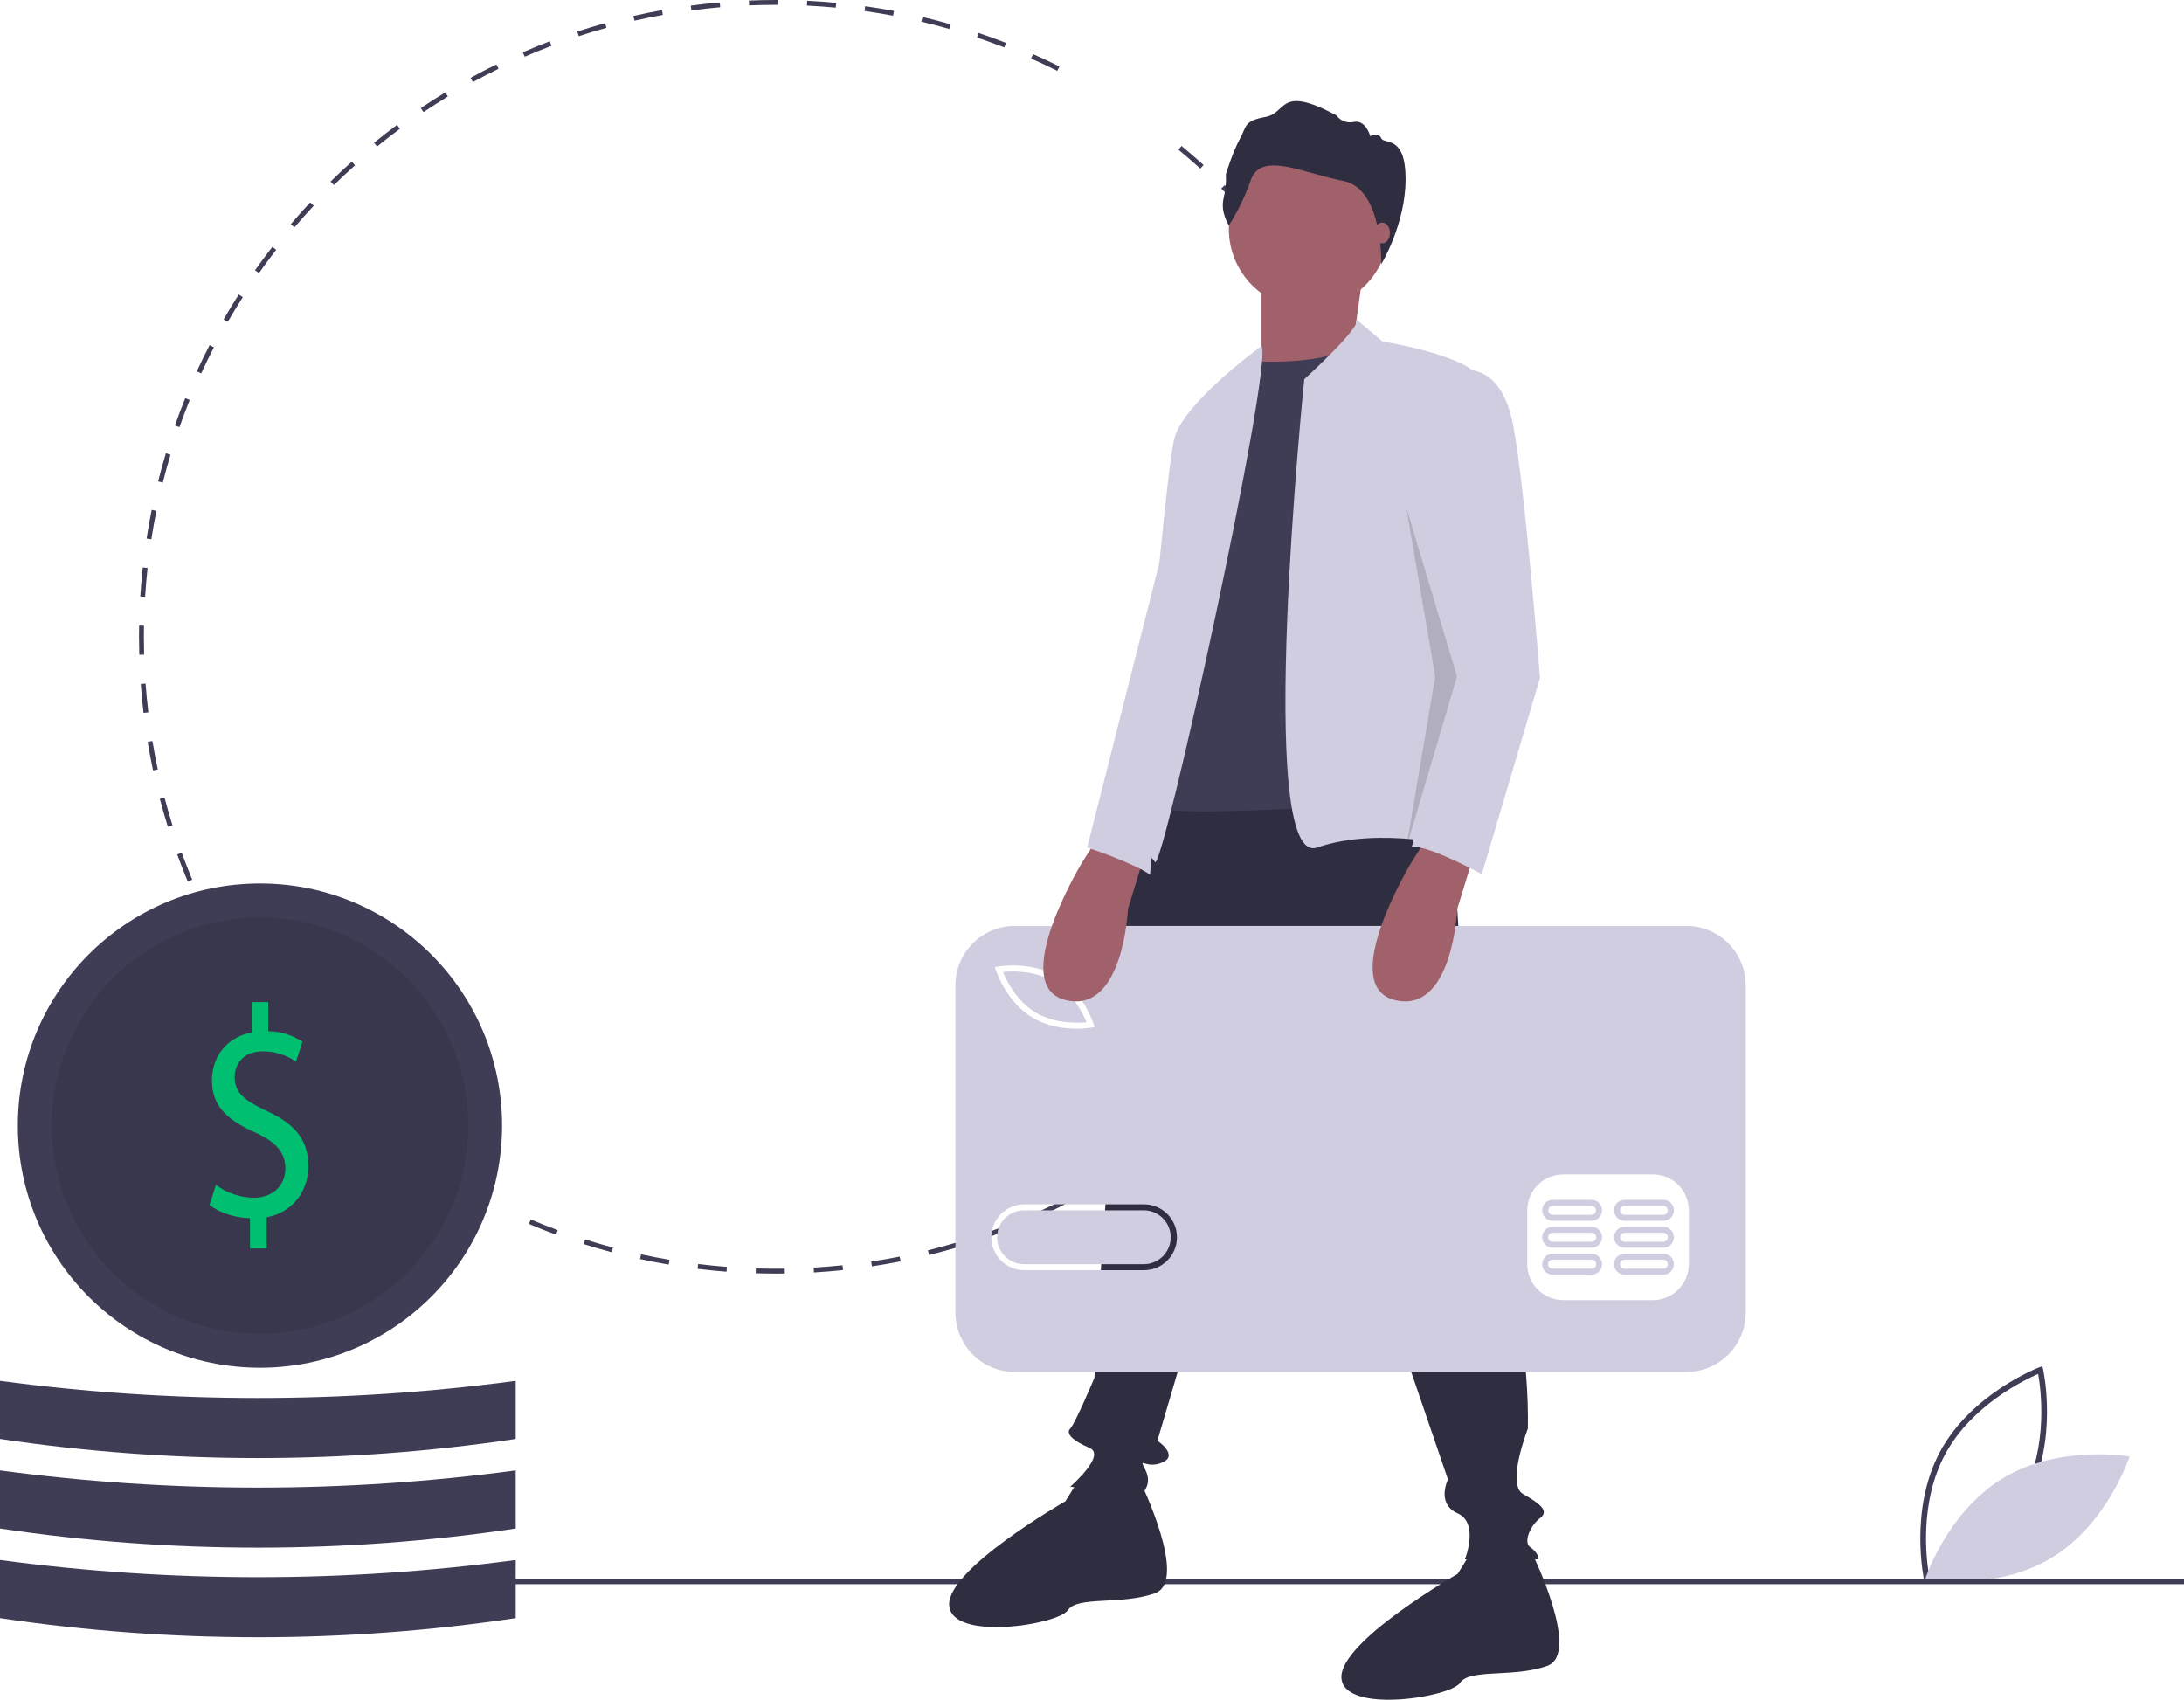
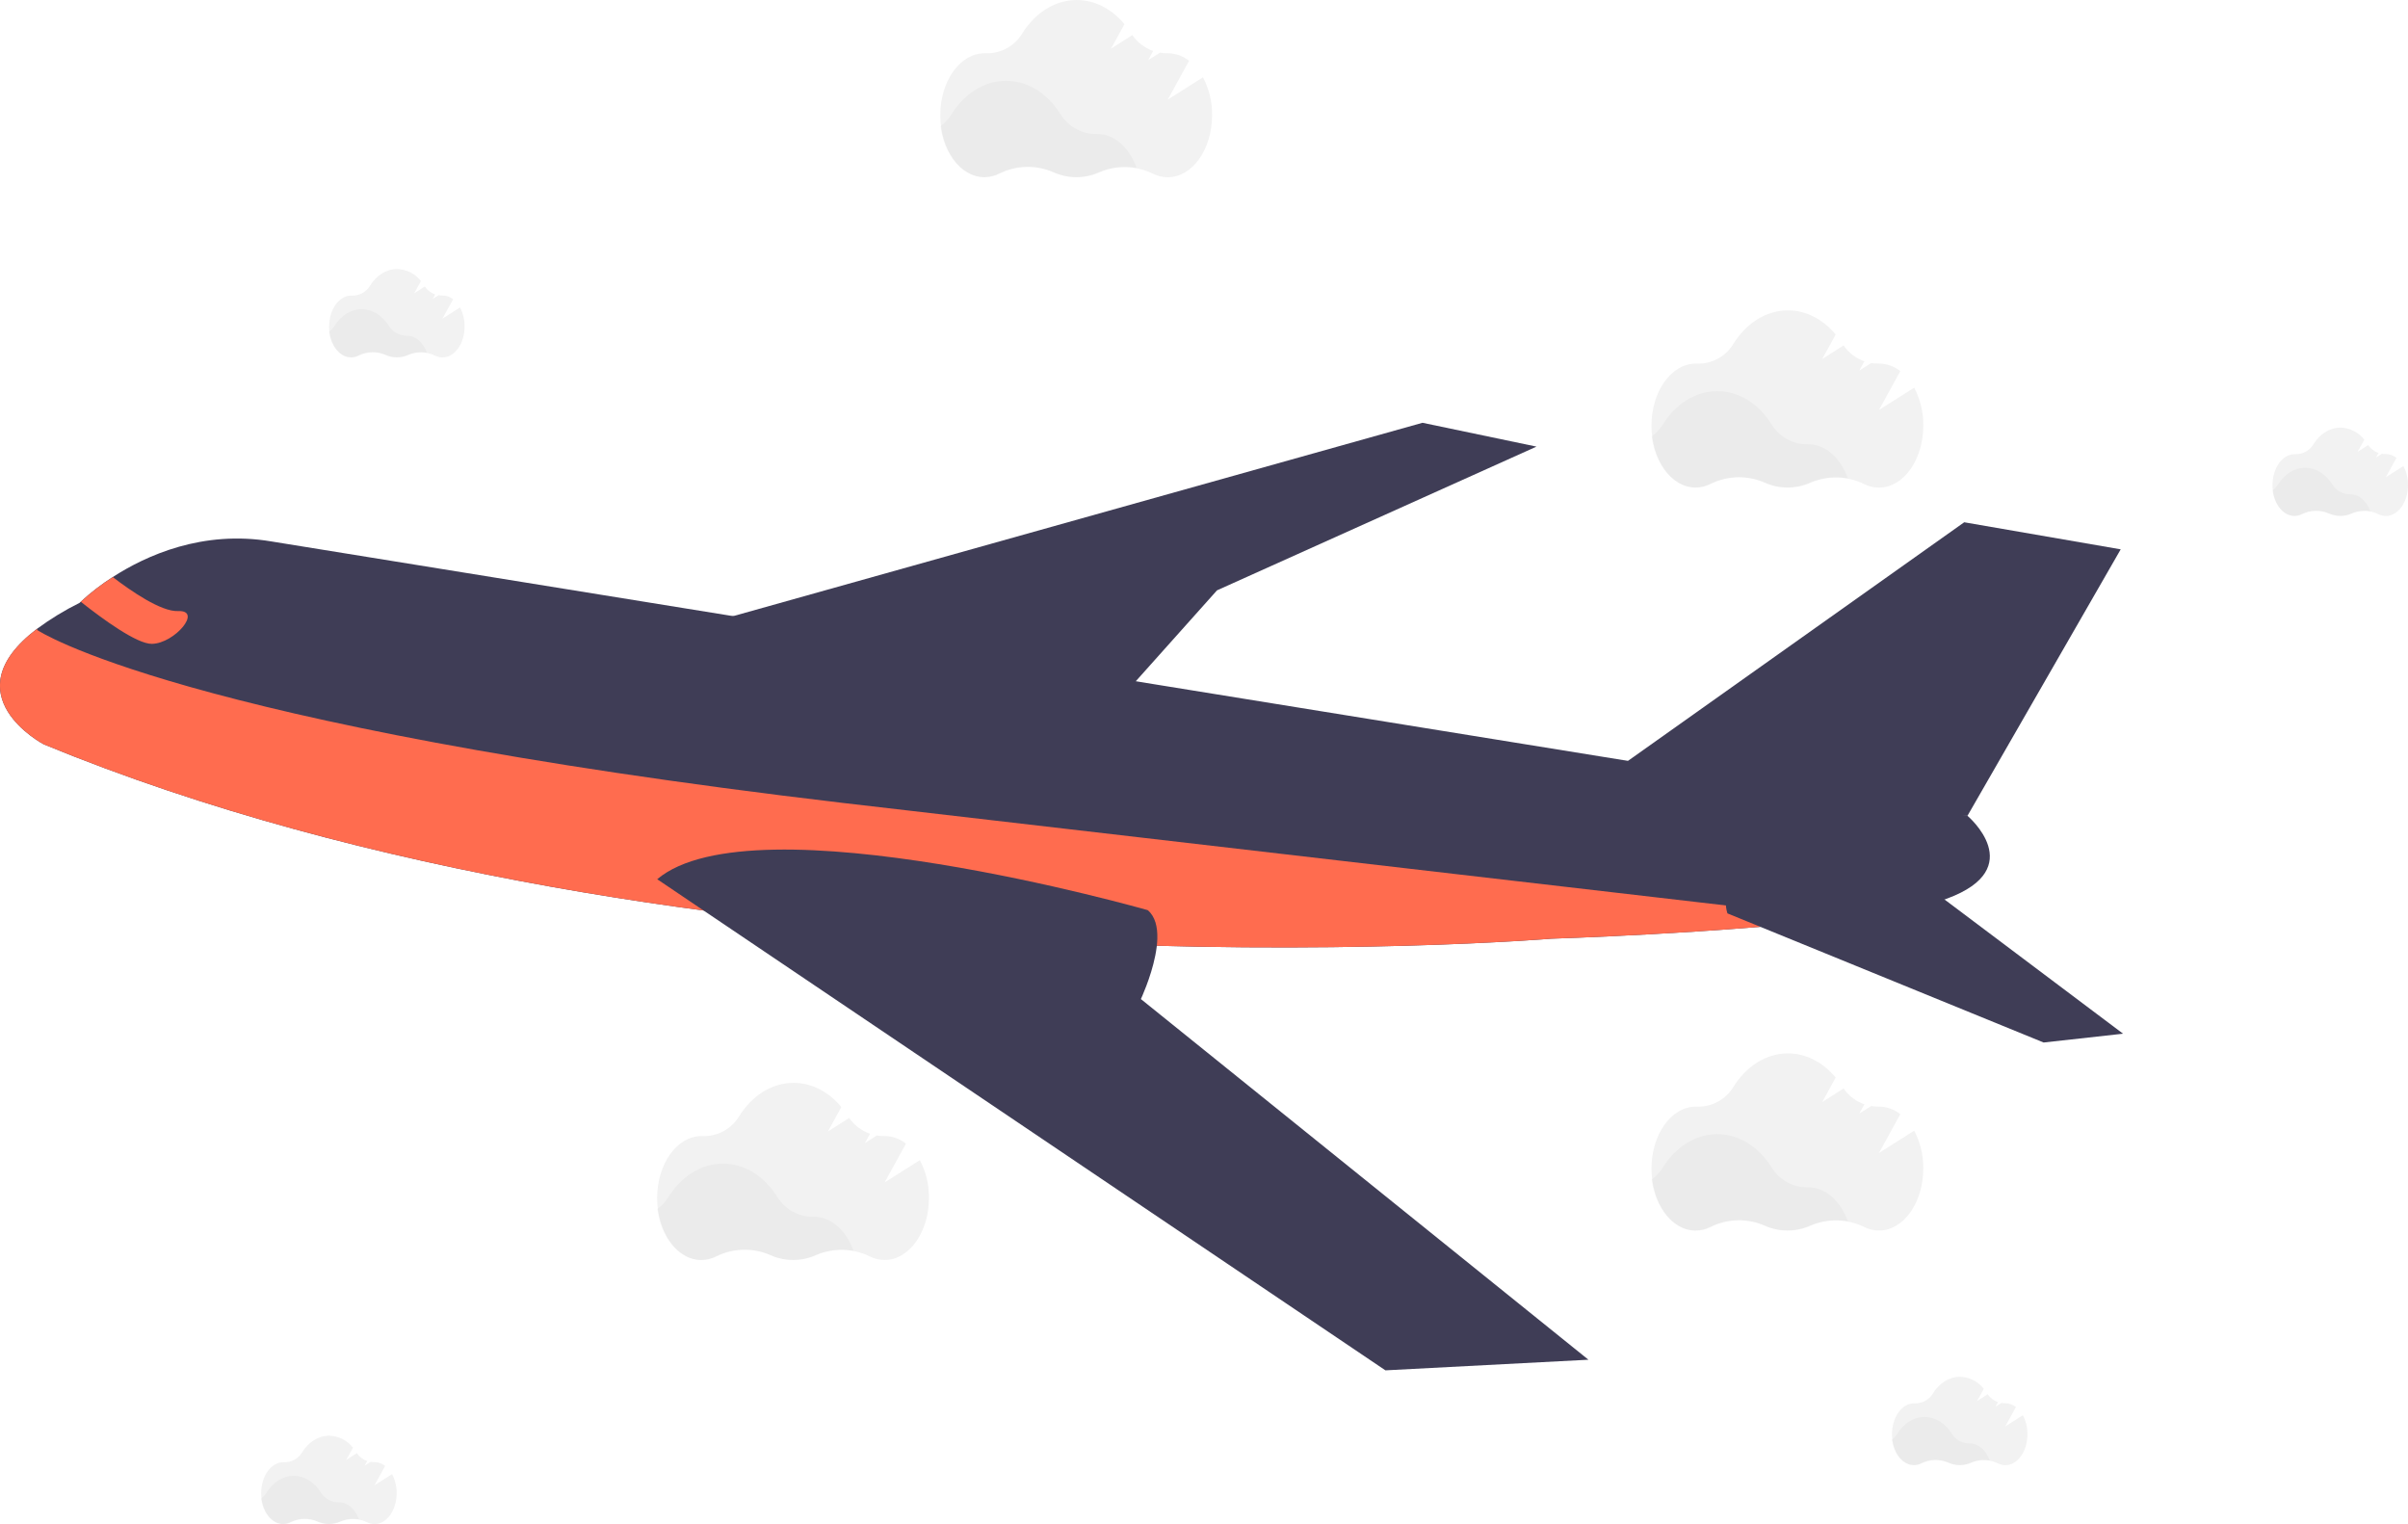
- <svg xmlns="http://www.w3.org/2000/svg" data-name="Layer 1" width="902" height="702.007" viewBox="0 0 902 702.007">
-   <path d="M965.712,741.859c-.066-.289-6.423-29.279,6.56-53.356,12.983-24.076,40.697-34.694,40.975-34.799l1.267-.475.299,1.32c.066.289,6.423,29.279-6.56,53.356-12.982,24.076-40.697,34.694-40.975,34.799l-1.267.475Zm47.065-85.409c-5.551,2.388-27.46,12.839-38.426,33.174-10.966,20.337-7.658,44.387-6.603,50.334,5.549-2.382,27.449-12.817,38.426-33.174C1017.14,686.448,1013.832,662.401,1012.777,656.45Z" transform="translate(-171.0002 -88.99633)" fill="#3f3d56" />
-   <path d="M998.331,699.459c-23.331,14.037-32.317,41.918-32.317,41.918s28.842,5.123,52.173-8.914,32.317-41.918,32.317-41.918S1021.663,685.422,998.331,699.459Z" transform="translate(-171.0002 -88.99633)" fill="#d0cde1" />
-   <path d="M491.419,614.996c-2.774,0-5.577-.044-8.328-.13l.062-1.998c3.95.123,7.981.157,11.95.103l.027,2Q493.277,614.996,491.419,614.996Zm15.745-.464-.117-1.996c3.956-.233,7.963-.562,11.909-.975l.209,1.988C515.188,613.967,511.151,614.298,507.164,614.532Zm-36.096-.312c-3.989-.306-8.021-.706-11.982-1.192l.244-1.984c3.932.481,7.932.88,11.891,1.183Zm60.039-2.199-.3-1.977c3.931-.597,7.892-1.289,11.77-2.06l.39,1.961C539.058,610.723,535.068,611.421,531.107,612.022Zm-83.935-.731c-3.941-.668-7.919-1.436-11.823-2.283l.424-1.955c3.875.842,7.822,1.604,11.733,2.266Zm107.548-3.962-.48-1.941c3.858-.954,7.738-2.009,11.532-3.134l.568,1.918C562.517,605.305,558.608,606.367,554.72,607.328ZM423.644,606.182c-3.866-1.028-7.756-2.159-11.562-3.363l.603-1.906c3.778,1.194,7.638,2.316,11.474,3.336Zm154.158-5.701L577.146,598.592c3.744-1.302,7.51-2.709,11.194-4.184l.742,1.857C585.371,597.751,581.576,599.169,577.802,600.481Zm-177.145-1.566c-3.754-1.38-7.532-2.869-11.228-4.426l.776-1.844c3.667,1.545,7.416,3.022,11.142,4.393Zm199.475-7.368-.828-1.82c3.596-1.634,7.21-3.378,10.742-5.184l.91,1.781C607.396,588.143,603.754,589.9,600.131,591.546Zm21.398-10.938-.99-1.736c3.448-1.968,6.891-4.036,10.229-6.148l1.068,1.689C628.473,576.541,625.005,578.626,621.53,580.608Zm20.323-12.857-1.145-1.639c3.247-2.269,6.487-4.645,9.631-7.061l1.219,1.586C648.391,563.072,645.126,565.465,641.853,567.75ZM337.027,564.934c-3.228-2.345-6.453-4.801-9.585-7.302l1.248-1.562c3.108,2.481,6.309,4.919,9.512,7.245Zm323.903-11.846-1.289-1.529c3.026-2.554,6.038-5.215,8.953-7.91l1.357,1.469C667.015,547.833,663.98,550.515,660.93,553.088Zm-342.728-3.186c-3.006-2.633-5.993-5.371-8.877-8.14l1.385-1.443c2.862,2.748,5.826,5.466,8.81,8.079Zm360.401-13.161-1.424-1.404c2.79-2.827,5.55-5.753,8.201-8.695l1.486,1.338C684.195,530.946,681.415,533.893,678.603,536.741Zm-377.773-3.512c-2.758-2.9-5.482-5.898-8.097-8.91l1.511-1.311c2.594,2.989,5.297,5.964,8.035,8.842ZM694.723,518.85l-1.545-1.27c2.521-3.067,5.002-6.232,7.378-9.409l1.602,1.197C699.764,512.57,697.263,515.76,694.723,518.85ZM285.052,515.053c-2.477-3.13-4.916-6.361-7.25-9.604l1.623-1.168c2.316,3.218,4.736,6.425,7.195,9.532ZM709.152,499.556l-1.654-1.123c2.23-3.284,4.415-6.664,6.492-10.048l1.705,1.047C713.6,492.841,711.399,496.247,709.152,499.556ZM271.001,495.527c-2.179-3.341-4.312-6.778-6.34-10.22l1.723-1.016c2.013,3.415,4.129,6.827,6.292,10.142Zm450.766-16.511-1.75-.967c1.92-3.475,3.785-7.043,5.546-10.606l1.793.887C725.583,471.919,723.702,475.515,721.767,479.016Zm10.681-21.621-1.832-.803c1.594-3.64,3.124-7.367,4.549-11.078l1.867.717C735.596,449.971,734.053,453.727,732.448,457.395Zm-483.902-4.315c-1.533-3.68-3.001-7.444-4.364-11.19l1.88-.684c1.352,3.718,2.809,7.453,4.33,11.104Zm492.551-18.216-1.898-.629c1.248-3.761,2.426-7.604,3.5-11.426l1.926.541C743.541,427.2,742.353,431.074,741.096,434.864ZM240.329,430.481c-1.19-3.812-2.308-7.705-3.323-11.574l1.935-.508c1.007,3.84,2.117,7.704,3.298,11.486ZM747.615,411.686l-1.948-.453c.896-3.854,1.714-7.791,2.434-11.698l1.967.361C749.342,403.834,748.517,407.8,747.615,411.686Zm-513.394-4.494c-.834-3.906-1.589-7.886-2.243-11.83l1.973-.328c.65,3.915,1.399,7.864,2.227,11.74ZM751.973,388.008l-1.982-.271c.538-3.917.992-7.911,1.351-11.872l1.992.18C752.972,380.036,752.514,384.061,751.973,388.008Zm-521.694-4.566c-.472-3.959-.859-7.991-1.151-11.984l1.995-.146c.29,3.964.674,7.965,1.143,11.895ZM754.148,364.032l-1.998-.09c.178-3.963.269-7.982.269-11.946h2C754.419,355.99,754.328,360.04,754.148,364.032ZM228.522,359.431c-.068-2.452-.103-4.954-.104-7.435q0-2.309.04-4.608l2,.035q-.04,2.282-.04,4.573c0,2.462.035,4.945.103,7.38Zm2.411-23.948-1.996-.125c.25-3.996.594-8.032,1.023-11.997l1.988.215C231.522,327.511,231.181,331.517,230.933,335.483Zm520.194-12.202c-.399-3.943-.949-5.865-1.529-9.791l1.979-.292c.584,3.956,1.085,6.975,1.488,10.948Zm-517.622-11.551-1.977-.306c.613-3.957,1.325-7.944,2.116-11.854l1.96.396C234.82,303.847,234.113,307.804,233.505,311.73Zm514.074-10.016c-.763-3.901-1.623-7.829-2.559-11.672l1.943-.473c.942,3.873,1.81,7.831,2.578,11.761ZM238.243,288.313l-1.94-.486c.971-3.874,2.047-7.779,3.197-11.609l1.915.575C240.274,280.594,239.207,284.469,238.243,288.313Zm503.685-9.813c-1.115-3.808-2.334-7.639-3.622-11.387l1.891-.65c1.299,3.777,2.527,7.638,3.651,11.475Zm-496.8-13.1-1.887-.663c1.329-3.781,2.764-7.58,4.265-11.291l1.854.75C247.871,257.878,246.446,261.648,245.127,265.4ZM734.161,255.905c-1.459-3.681-3.021-7.375-4.645-10.979l1.824-.821c1.636,3.633,3.21,7.355,4.68,11.063ZM254.104,243.202l-1.817-.835c1.67-3.638,3.448-7.286,5.284-10.842l1.777.917C257.526,235.972,255.762,239.592,254.104,243.202Zm470.269-9.036c-1.79-3.531-3.687-7.069-5.637-10.515l1.74-.985c1.966,3.473,3.876,7.038,5.68,10.596ZM265.081,221.937l-1.733-.998c1.995-3.464,4.099-6.932,6.254-10.306l1.686,1.076C269.149,215.058,267.061,218.499,265.081,221.937Zm447.542-8.535c-2.113-3.364-4.326-6.716-6.577-9.962l1.643-1.14c2.269,3.271,4.499,6.648,6.628,10.038ZM277.954,201.779l-1.635-1.152c2.306-3.27,4.716-6.529,7.167-9.688l1.58,1.226C282.635,195.299,280.242,198.533,277.954,201.779Zm421.064-7.992c-2.41-3.157-4.92-6.295-7.462-9.327l1.533-1.285c2.561,3.056,5.09,6.217,7.519,9.398ZM292.607,182.887l-1.522-1.297c2.587-3.039,5.284-6.064,8.015-8.991l1.462,1.364C297.852,176.869,295.176,179.871,292.607,182.887Zm391.07-7.408c-2.687-2.924-5.474-5.823-8.282-8.614l1.41-1.419c2.83,2.813,5.638,5.733,8.345,8.679Zm-374.765-10.064-1.398-1.43c2.86-2.798,5.819-5.564,8.795-8.221l1.332,1.492C314.688,159.893,311.751,162.638,308.912,165.415ZM666.73,158.635c-2.944-2.67-5.984-5.304-9.035-7.828l1.275-1.541c3.073,2.543,6.137,5.197,9.104,7.888Zm-340-9.132-1.263-1.551c3.093-2.519,6.29-5.003,9.502-7.384l1.191,1.606C332.973,144.538,329.8,147.004,326.731,149.504Zm19.182-14.217-1.116-1.659c3.311-2.228,6.719-4.409,10.13-6.484l1.039,1.709C352.581,130.911,349.198,133.076,345.913,135.286ZM366.3,122.885l-.96-1.755c3.502-1.917,7.094-3.776,10.674-5.527l.879,1.797C373.34,119.137,369.776,120.983,366.3,122.885Zm241.37-4.634c-3.559-1.773-7.204-3.486-10.835-5.091l.809-1.829c3.659,1.617,7.333,3.343,10.919,5.13ZM387.722,112.407l-.795-1.835c3.66-1.586,7.404-3.108,11.128-4.522l.71,1.87C395.07,109.323,391.355,110.833,387.722,112.407ZM585.774,108.573c-3.703-1.436-7.493-2.806-11.266-4.072l.637-1.896c3.801,1.276,7.62,2.656,11.352,4.104Zm-175.743-4.637-.623-1.9c3.801-1.246,7.679-2.419,11.525-3.486l.535,1.927C417.65,101.535,413.802,102.699,410.031,103.936Zm153.063-2.974c-3.814-1.087-7.705-2.1-11.563-3.01l.459-1.946c3.889.916,7.809,1.937,11.653,3.032ZM433.053,97.547l-.445-1.95c3.896-.89,7.866-1.701,11.797-2.41l.355,1.968C440.858,95.859,436.919,96.663,433.053,97.547Zm106.788-2.067c-3.895-.731-7.861-1.381-11.791-1.933l.277-1.98c3.96.556,7.958,1.211,11.883,1.948ZM456.565,93.303l-.265-1.982c3.959-.528,7.985-.973,11.967-1.319l.174,1.992C464.49,92.339,460.495,92.779,456.565,93.303ZM516.181,92.156c-3.939-.371-7.949-.657-11.919-.849l.098-1.998c3.999.194,8.039.482,12.009.856Zm-35.814-.929-.084-1.998c3.676-.153,7.422-.231,11.136-.232l.905.001-.006,2-.899-.001C487.733,90.997,484.014,91.075,480.367,91.227Z" transform="translate(-171.0002 -88.99633)" fill="#3f3d56" />
-   <rect x="169" y="652.292" width="733" height="2" fill="#3f3d56" />
-   <path d="M769.011,405.021l10,155s24,61,23,119c0,0-9,23-2,27s11,7,7,10-7,10-4,12,4,5,3,5h-30s6-15-3-19-4-14-4-14l-67-196-53,180s9,6,2,9-10-3-7,3-1,9-1,10-30-3-30-3,15-13,8-16-10-6-8-8,10-21,10-21,4-72,5-75,0-17,0-24-1-35,2-42,6-93,22-103S769.011,405.021,769.011,405.021Z" transform="translate(-171.0002 -88.99633)" fill="#2f2e41" />
-   <path d="M642.011,701.021s20,41,6,46-32,1-36,7-48,13-49-2,48-43,48-43l6.383-10.278Z" transform="translate(-171.0002 -88.99633)" fill="#2f2e41" />
-   <path d="M804.011,731.021s20,41,6,46-32,1-36,7-48,13-49-2,48-43,48-43l6.383-10.278Z" transform="translate(-171.0002 -88.99633)" fill="#2f2e41" />
-   <circle cx="540.511" cy="94.525" r="33" fill="#a0616a" />
-   <polygon points="563.011 112.025 559.011 141.025 529.011 164.025 521.011 153.025 521.011 115.025 563.011 112.025" fill="#a0616a" />
-   <path d="M687.011,238.021s31,3,47-8l32,189s-113,9-118,3v-59l20-96Z" transform="translate(-171.0002 -88.99633)" fill="#3f3d56" />
-   <path d="M731.257,220.985l10.754,9.036s44,7,41,19l-12,142,4,48s-34-9-60,0-5.343-193.403-5.343-193.403S733.504,223.949,731.257,220.985Z" transform="translate(-171.0002 -88.99633)" fill="#d0cde1" />
-   <path d="M692.011,231.931s-32,23.091-36,38.091-17,173-17,173,6-3,9,2S697.011,239.84,692.011,231.931Z" transform="translate(-171.0002 -88.99633)" fill="#d0cde1" />
-   <path d="M678.527,182.084s-3.572-5.359-2.198-11.13a33.731,33.731,0,0,0,.962-10.03s2.885-9.343,5.771-14.565,1.511-7.42,10.58-9.069,5.359-13.465,29.267-.687a7.011,7.011,0,0,0,7.282,2.748c4.946-.962,6.733,5.908,6.733,5.908s3.298-1.924,4.534.824,10.054-1.649,10.054,16.9-10.034,35.119-10.034,35.119.736-31.202-15.615-34.362-33.938-12.366-38.198-.55A90.081,90.081,0,0,1,678.527,182.084Z" transform="translate(-171.0002 -88.99633)" fill="#2f2e41" />
-   <ellipse cx="570.835" cy="96.206" rx="3.225" ry="4.3" fill="#a0616a" />
-   <path d="M606.301,494.446c-7.913-4.758-17.454-4.395-21.081-4.032,1.381,3.372,5.526,11.974,13.439,16.735,7.932,4.771,17.46,4.396,21.082,4.035C618.36,507.813,614.215,499.208,606.301,494.446Z" transform="translate(-171.0002 -88.99633)" fill="#d0cde1" />
-   <path d="M643.484,588.87H594.028a11.128,11.128,0,1,0,0,22.255h49.456a11.128,11.128,0,0,0,0-22.255Z" transform="translate(-171.0002 -88.99633)" fill="#d0cde1" />
-   <path d="M867.438,471.412H590.154A24.562,24.562,0,0,0,565.591,495.974V631.073a24.562,24.562,0,0,0,24.562,24.562H867.438a24.562,24.562,0,0,0,24.562-24.562V495.974A24.562,24.562,0,0,0,867.438,471.412ZM583.293,488.167c.548-.099,13.532-2.309,24.283,4.161,10.751,6.468,14.881,18.976,15.052,19.505l.435,1.349-1.395.248a37.036,37.036,0,0,1-6.017.442c-4.883,0-11.958-.808-18.266-4.604-10.751-6.467-14.881-18.975-15.051-19.503l-.435-1.349Zm60.191,125.43H594.028a13.6,13.6,0,0,1,0-27.201h49.456a13.6,13.6,0,0,1,0,27.201Zm225.025-2.473a14.88,14.88,0,0,1-14.837,14.837H816.58A14.88,14.88,0,0,1,801.743,611.125V588.87a14.88,14.88,0,0,1,14.837-14.837h37.092a14.88,14.88,0,0,1,14.837,14.837Z" transform="translate(-171.0002 -88.99633)" fill="#d0cde1" />
-   <path d="M828.326,606.798H812.253a4.327,4.327,0,0,0,0,8.655h16.073a4.327,4.327,0,1,0,0-8.655Zm0,6.182H812.253a1.855,1.855,0,1,1,0-3.709h16.073a1.855,1.855,0,1,1,0,3.709Z" transform="translate(-171.0002 -88.99633)" fill="#d0cde1" />
-   <path d="M857.999,606.798H841.926a4.327,4.327,0,1,0,0,8.655h16.073a4.327,4.327,0,0,0,0-8.655Zm0,6.182H841.926a1.855,1.855,0,1,1,0-3.709h16.073a1.855,1.855,0,0,1,0,3.709Z" transform="translate(-171.0002 -88.99633)" fill="#d0cde1" />
-   <path d="M828.326,595.67H812.253a4.327,4.327,0,0,0,0,8.655h16.073a4.327,4.327,0,1,0,0-8.655Zm0,6.182H812.253a1.855,1.855,0,1,1,0-3.709h16.073a1.855,1.855,0,1,1,0,3.709Z" transform="translate(-171.0002 -88.99633)" fill="#d0cde1" />
-   <path d="M857.999,595.67H841.926a4.327,4.327,0,1,0,0,8.655h16.073a4.327,4.327,0,0,0,0-8.655Zm0,6.182H841.926a1.855,1.855,0,0,1,0-3.709h16.073a1.855,1.855,0,0,1,0,3.709Z" transform="translate(-171.0002 -88.99633)" fill="#d0cde1" />
-   <path d="M828.326,584.542H812.253a4.327,4.327,0,0,0,0,8.655h16.073a4.327,4.327,0,1,0,0-8.655Zm0,6.182H812.253a1.855,1.855,0,0,1,0-3.709h16.073a1.855,1.855,0,0,1,0,3.709Z" transform="translate(-171.0002 -88.99633)" fill="#d0cde1" />
-   <path d="M857.999,584.542H841.926a4.327,4.327,0,1,0,0,8.655h16.073a4.327,4.327,0,0,0,0-8.655Zm0,6.182H841.926a1.855,1.855,0,0,1,0-3.709h16.073a1.855,1.855,0,0,1,0,3.709Z" transform="translate(-171.0002 -88.99633)" fill="#d0cde1" />
-   <path d="M780.011,441.021l-7.168,23.391s-1.832,43.609-25.832,37.609,7-57,7-57l7-11Z" transform="translate(-171.0002 -88.99633)" fill="#a0616a" />
-   <path d="M644.011,441.021l-7.168,23.391s-1.832,43.609-25.832,37.609,7-57,7-57l7-11Z" transform="translate(-171.0002 -88.99633)" fill="#a0616a" />
-   <path d="M775.011,242.021s16-4,21,23,11,104,11,104l-24,81s-24-13-29-11l18.886-70.321-15.886-71.679S771.011,242.021,775.011,242.021Z" transform="translate(-171.0002 -88.99633)" fill="#d0cde1" />
-   <polygon points="580.747 209.393 601.747 279.393 580.747 350.393 592.747 279.393 580.747 209.393" opacity="0.15" />
-   <path d="M656.011,297.021l-36,142s18.989,6.267,25.989,11.267Z" transform="translate(-171.0002 -88.99633)" fill="#d0cde1" />
-   <circle cx="107.362" cy="464.884" r="100" fill="#3f3d56" />
-   <circle cx="107.362" cy="464.884" r="86" opacity="0.1" />
-   <path d="M274.242,604.629V592.112c-6.327-.123-12.873-2.355-16.691-5.453l2.618-8.303a26.681,26.681,0,0,0,15.709,5.329c7.746,0,12.982-5.081,12.982-12.145,0-6.816-4.255-11.03-12.328-14.748-11.128-4.957-18-10.658-18-21.44,0-10.287,6.437-18.094,16.473-19.953V502.881h6.764V514.902a26.543,26.543,0,0,1,14.182,4.337l-2.728,8.18a24.107,24.107,0,0,0-13.746-4.214c-8.4,0-11.564,5.701-11.564,10.658,0,6.444,4.036,9.666,13.528,14.128,11.236,5.205,16.909,11.649,16.909,22.679,0,9.79-6,18.962-17.237,21.068v12.89Z" transform="translate(-171.0002 -88.99633)" fill="#01bf71" />
-   <path d="M384,757.289a722.026,722.026,0,0,1-213,0v-24a802.329,802.329,0,0,0,213,0Z" transform="translate(-171.0002 -88.99633)" fill="#3f3d56" />
-   <path d="M384,720.289a722.026,722.026,0,0,1-213,0v-24a802.329,802.329,0,0,0,213,0Z" transform="translate(-171.0002 -88.99633)" fill="#3f3d56" />
-   <path d="M384,683.289a722.026,722.026,0,0,1-213,0v-24a802.329,802.329,0,0,0,213,0Z" transform="translate(-171.0002 -88.99633)" fill="#3f3d56" />
+ <svg xmlns="http://www.w3.org/2000/svg" data-name="Layer 1" width="1063.13" height="672.74" viewBox="0 0 1063.13 672.74">
+   <path d="M928.08,510.29c-9.77,3.6-26.93,6.56-46.79,8.94-54,6.48-128,8.78-128,8.78S372.88,559.56,87.77,442.22c0,0-41.47-21.74-3-51a125.29,125.29,0,0,1,18.82-11.48l.47-.47a99.89,99.89,0,0,1,14.13-10.89c14.77-9.55,39.71-20.87,70.07-15.74L937.08,473.75S964.43,496.86,928.08,510.29Z" transform="translate(-68.44 -113.63)" fill="#3f3d56" />
+   <path d="M778.88,455.4,935.64,344.18l69.09,11.95L937.08,473.75S780.68,475,778.88,455.4Z" transform="translate(-68.44 -113.63)" fill="#3f3d56" />
+   <polygon points="315.78 274.2 628.03 186.63 678.36 197.15 537.31 260.6 493.23 309.92 315.78 274.2" fill="#3f3d56" />
+   <path d="M881.29,519.23c-54,6.48-128,8.78-128,8.78S372.88,559.56,87.77,442.22c0,0-41.47-21.74-3-51l.13.54s61.52,41.58,355.46,76.29Z" transform="translate(-68.44 -113.63)" fill="#ff6c4f" />
+   <path d="M831.1,516.83l139.6,57,35.07-3.89-83.5-62.76S821.27,485.63,831.1,516.83Z" transform="translate(-68.44 -113.63)" fill="#3f3d56" />
+   <path d="M135.52,397.85c-6.66.11-21.92-11.06-31.41-18.58a99.89,99.89,0,0,1,14.13-10.89c7.65,5.87,21.26,15.37,28.83,15C158,382.93,145.55,397.67,135.52,397.85Z" transform="translate(-68.44 -113.63)" fill="#ff6c4f" />
+   <path d="M769.73,713.86l-89.63,4.69-252-169.92-46.78-31.55L358.6,501.75c42.63-36,216.56,13.65,216.56,13.65,3.33,2.81,4.39,7.48,4.24,12.64-.29,9.66-4.83,21-6.58,25.08-.42,1-.68,1.53-.68,1.53Z" transform="translate(-68.44 -113.63)" fill="#3f3d56" />
+   <path d="M474.55,625.76,459,635.6l9.42-17.13a15.35,15.35,0,0,0-9.38-3.35h-.25a17.21,17.21,0,0,1-3.22-.24l-5.26,3.34,2.25-4.1a18.78,18.78,0,0,1-9.2-7l-9.41,6,5.94-10.82c-5.5-6.61-12.92-10.66-21.09-10.66-9.79,0-18.51,5.82-24.14,14.9a18.06,18.06,0,0,1-16,8.6h-.52c-10.81,0-19.57,12.25-19.57,27.37s8.76,27.37,19.57,27.37a14.6,14.6,0,0,0,6.81-1.71,28.28,28.28,0,0,1,23.69-.46,24.71,24.71,0,0,0,20.14,0,28.27,28.27,0,0,1,23.47.45,14.72,14.72,0,0,0,6.75,1.67c10.81,0,19.57-12.25,19.57-27.37A34.77,34.77,0,0,0,474.55,625.76Z" transform="translate(-68.44 -113.63)" fill="#f2f2f2" />
+   <path d="M445.3,665.81a29,29,0,0,0-16.77,1.82,24.63,24.63,0,0,1-20.13,0,28.21,28.21,0,0,0-23.69.46,14.73,14.73,0,0,1-6.82,1.71c-9.6,0-17.59-9.68-19.25-22.44a18.26,18.26,0,0,0,4.8-5.17c5.63-9.07,14.35-14.89,24.14-14.89S406,633,411.62,642a18.5,18.5,0,0,0,15.95,8.77h.25C435.46,650.75,442.08,656.87,445.3,665.81Z" transform="translate(-68.44 -113.63)" opacity="0.03" />
+   <path d="M913.55,612.76,898,622.6l9.42-17.13a15.35,15.35,0,0,0-9.38-3.35h-.25a17.21,17.21,0,0,1-3.22-.24l-5.26,3.34,2.25-4.1a18.78,18.78,0,0,1-9.2-7l-9.41,6,5.94-10.82c-5.5-6.61-12.92-10.66-21.09-10.66-9.79,0-18.51,5.82-24.14,14.9a18.06,18.06,0,0,1-16,8.6h-.52c-10.81,0-19.57,12.25-19.57,27.37s8.76,27.37,19.57,27.37a14.6,14.6,0,0,0,6.81-1.71,28.28,28.28,0,0,1,23.69-.46,24.71,24.71,0,0,0,20.14,0,28.27,28.27,0,0,1,23.47.45,14.72,14.72,0,0,0,6.75,1.67c10.81,0,19.57-12.25,19.57-27.37A34.77,34.77,0,0,0,913.55,612.76Z" transform="translate(-68.44 -113.63)" fill="#f2f2f2" />
+   <path d="M884.3,652.81a29,29,0,0,0-16.77,1.82,24.63,24.63,0,0,1-20.13,0,28.21,28.21,0,0,0-23.69.46,14.73,14.73,0,0,1-6.82,1.71c-9.6,0-17.59-9.68-19.25-22.44a18.26,18.26,0,0,0,4.8-5.17c5.63-9.07,14.35-14.89,24.14-14.89S845,620,850.62,629a18.5,18.5,0,0,0,16,8.77h.25C874.46,637.75,881.08,643.87,884.3,652.81Z" transform="translate(-68.44 -113.63)" opacity="0.03" />
+   <path d="M913.55,284.76,898,294.6l9.42-17.13a15.35,15.35,0,0,0-9.38-3.35h-.25a17.21,17.21,0,0,1-3.22-.24l-5.26,3.34,2.25-4.1a18.78,18.78,0,0,1-9.2-7l-9.41,6,5.94-10.82c-5.5-6.61-12.92-10.66-21.09-10.66-9.79,0-18.51,5.82-24.14,14.9a18.06,18.06,0,0,1-16,8.6h-.52c-10.81,0-19.57,12.25-19.57,27.37s8.76,27.37,19.57,27.37a14.6,14.6,0,0,0,6.81-1.71,28.28,28.28,0,0,1,23.69-.46,24.71,24.71,0,0,0,20.14.05,28.27,28.27,0,0,1,23.47.45,14.72,14.72,0,0,0,6.75,1.67c10.81,0,19.57-12.25,19.57-27.37A34.77,34.77,0,0,0,913.55,284.76Z" transform="translate(-68.44 -113.63)" fill="#f2f2f2" />
+   <path d="M884.3,324.81a29,29,0,0,0-16.77,1.82,24.63,24.63,0,0,1-20.13,0,28.21,28.21,0,0,0-23.69.46,14.73,14.73,0,0,1-6.82,1.71c-9.6,0-17.59-9.68-19.25-22.44a18.26,18.26,0,0,0,4.8-5.17c5.63-9.07,14.35-14.89,24.14-14.89S845,292,850.62,301a18.5,18.5,0,0,0,16,8.77h.25C874.46,309.75,881.08,315.87,884.3,324.81Z" transform="translate(-68.44 -113.63)" opacity="0.03" />
+   <path d="M271.53,249.37l-7.75,4.91,4.7-8.54a7.62,7.62,0,0,0-4.68-1.68h-.12a9.54,9.54,0,0,1-1.61-.12l-2.62,1.66,1.12-2a9.36,9.36,0,0,1-4.59-3.49l-4.69,3,3-5.39a13.71,13.71,0,0,0-10.52-5.32c-4.88,0-9.23,2.9-12,7.43a9,9,0,0,1-8,4.29h-.26c-5.39,0-9.76,6.12-9.76,13.66s4.37,13.65,9.76,13.65a7.32,7.32,0,0,0,3.4-.85,14.07,14.07,0,0,1,11.82-.23,12.31,12.31,0,0,0,10,0,14.08,14.08,0,0,1,11.71.23,7.42,7.42,0,0,0,3.36.83c5.39,0,9.76-6.11,9.76-13.65A17.42,17.42,0,0,0,271.53,249.37Z" transform="translate(-68.44 -113.63)" fill="#f2f2f2" />
+   <path d="M256.94,269.35a14.36,14.36,0,0,0-8.37.91,12.44,12.44,0,0,1-5,1.06,12.26,12.26,0,0,1-5.05-1.09,14.1,14.1,0,0,0-11.82.24,7.28,7.28,0,0,1-3.39.85c-4.79,0-8.78-4.83-9.61-11.19a9.4,9.4,0,0,0,2.4-2.58c2.8-4.53,7.15-7.43,12-7.43s9.18,2.87,12,7.34a9.22,9.22,0,0,0,8,4.37h.13C252,261.83,255.33,264.89,256.94,269.35Z" transform="translate(-68.44 -113.63)" opacity="0.03" />
+   <path d="M961.53,738.37l-7.75,4.91,4.7-8.54a7.62,7.62,0,0,0-4.68-1.68h-.12a9.54,9.54,0,0,1-1.61-.12l-2.62,1.66,1.12-2a9.36,9.36,0,0,1-4.59-3.49l-4.69,3,3-5.39a13.71,13.71,0,0,0-10.52-5.32c-4.88,0-9.23,2.9-12,7.43a9,9,0,0,1-8,4.29h-.26c-5.39,0-9.76,6.12-9.76,13.66s4.37,13.65,9.76,13.65a7.32,7.32,0,0,0,3.4-.85,14.07,14.07,0,0,1,11.82-.23,12.31,12.31,0,0,0,10,0,14.08,14.08,0,0,1,11.71.23,7.42,7.42,0,0,0,3.36.83c5.39,0,9.76-6.11,9.76-13.65A17.42,17.42,0,0,0,961.53,738.37Z" transform="translate(-68.44 -113.63)" fill="#f2f2f2" />
+   <path d="M946.94,758.35a14.36,14.36,0,0,0-8.37.91,12.44,12.44,0,0,1-5,1.06,12.26,12.26,0,0,1-5.05-1.09,14.1,14.1,0,0,0-11.82.24,7.28,7.28,0,0,1-3.39.85c-4.79,0-8.78-4.83-9.61-11.19a9.4,9.4,0,0,0,2.4-2.58c2.8-4.53,7.15-7.43,12-7.43s9.18,2.87,12,7.34a9.22,9.22,0,0,0,8,4.37h.13C942,750.83,945.33,753.89,946.94,758.35Z" transform="translate(-68.44 -113.63)" opacity="0.03" />
+   <path d="M241.53,764.37l-7.75,4.91,4.7-8.54a7.62,7.62,0,0,0-4.68-1.68h-.12a9.54,9.54,0,0,1-1.61-.12l-2.62,1.66,1.12-2a9.36,9.36,0,0,1-4.59-3.49l-4.69,3,3-5.39a13.71,13.71,0,0,0-10.52-5.32c-4.88,0-9.23,2.9-12,7.43a9,9,0,0,1-8,4.29h-.26c-5.39,0-9.76,6.12-9.76,13.66s4.37,13.65,9.76,13.65a7.32,7.32,0,0,0,3.4-.85,14.07,14.07,0,0,1,11.82-.23,12.31,12.31,0,0,0,10,0,14.08,14.08,0,0,1,11.71.23,7.42,7.42,0,0,0,3.36.83c5.39,0,9.76-6.11,9.76-13.65A17.42,17.42,0,0,0,241.53,764.37Z" transform="translate(-68.44 -113.63)" fill="#f2f2f2" />
+   <path d="M226.94,784.35a14.36,14.36,0,0,0-8.37.91,12.44,12.44,0,0,1-5,1.06,12.26,12.26,0,0,1-5.05-1.09,14.1,14.1,0,0,0-11.82.24,7.28,7.28,0,0,1-3.39.85c-4.79,0-8.78-4.83-9.61-11.19a9.4,9.4,0,0,0,2.4-2.58c2.8-4.53,7.15-7.43,12-7.43s9.18,2.87,12,7.34a9.22,9.22,0,0,0,8,4.37h.13C222,776.83,225.33,779.89,226.94,784.35Z" transform="translate(-68.44 -113.63)" opacity="0.03" />
+   <path d="M599.55,147.76,584,157.6l9.42-17.13a15.35,15.35,0,0,0-9.38-3.35h-.25a17.21,17.21,0,0,1-3.22-.24l-5.26,3.34,2.25-4.1a18.78,18.78,0,0,1-9.2-7l-9.41,6,5.94-10.82c-5.5-6.61-12.92-10.66-21.09-10.66-9.79,0-18.51,5.82-24.14,14.9a18.06,18.06,0,0,1-16,8.6h-.52c-10.81,0-19.57,12.25-19.57,27.37s8.76,27.37,19.57,27.37a14.6,14.6,0,0,0,6.81-1.71,28.28,28.28,0,0,1,23.69-.46,24.71,24.71,0,0,0,20.14.05,28.27,28.27,0,0,1,23.47.45,14.72,14.72,0,0,0,6.75,1.67c10.81,0,19.57-12.25,19.57-27.37A34.77,34.77,0,0,0,599.55,147.76Z" transform="translate(-68.44 -113.63)" fill="#f2f2f2" />
+   <path d="M570.3,187.81a29,29,0,0,0-16.77,1.82,24.63,24.63,0,0,1-20.13,0,28.21,28.21,0,0,0-23.69.46,14.73,14.73,0,0,1-6.82,1.71c-9.6,0-17.59-9.68-19.25-22.44a18.26,18.26,0,0,0,4.8-5.17c5.63-9.07,14.35-14.89,24.14-14.89S531,155,536.62,164a18.5,18.5,0,0,0,16,8.77h.25C560.46,172.75,567.08,178.87,570.3,187.81Z" transform="translate(-68.44 -113.63)" opacity="0.03" />
+   <path d="M1129.53,319.37l-7.75,4.91,4.7-8.54a7.62,7.62,0,0,0-4.68-1.68h-.12a9.54,9.54,0,0,1-1.61-.12l-2.62,1.66,1.12-2a9.36,9.36,0,0,1-4.59-3.49l-4.69,3,3-5.39a13.71,13.71,0,0,0-10.52-5.32c-4.88,0-9.23,2.9-12,7.43a9,9,0,0,1-8,4.29h-.26c-5.39,0-9.76,6.12-9.76,13.66s4.37,13.65,9.76,13.65a7.32,7.32,0,0,0,3.4-.85,14.07,14.07,0,0,1,11.82-.23,12.31,12.31,0,0,0,10,0,14.08,14.08,0,0,1,11.71.23,7.42,7.42,0,0,0,3.36.83c5.39,0,9.76-6.11,9.76-13.65A17.42,17.42,0,0,0,1129.53,319.37Z" transform="translate(-68.44 -113.63)" fill="#f2f2f2" />
+   <path d="M1114.94,339.35a14.36,14.36,0,0,0-8.37.91,12.44,12.44,0,0,1-5,1.06,12.26,12.26,0,0,1-5-1.09,14.1,14.1,0,0,0-11.82.24,7.28,7.28,0,0,1-3.39.85c-4.79,0-8.78-4.83-9.61-11.19a9.4,9.4,0,0,0,2.4-2.58c2.8-4.53,7.15-7.43,12-7.43s9.18,2.87,12,7.34a9.22,9.22,0,0,0,7.95,4.37h.13C1110,331.83,1113.33,334.89,1114.94,339.35Z" transform="translate(-68.44 -113.63)" opacity="0.03" />
</svg>
